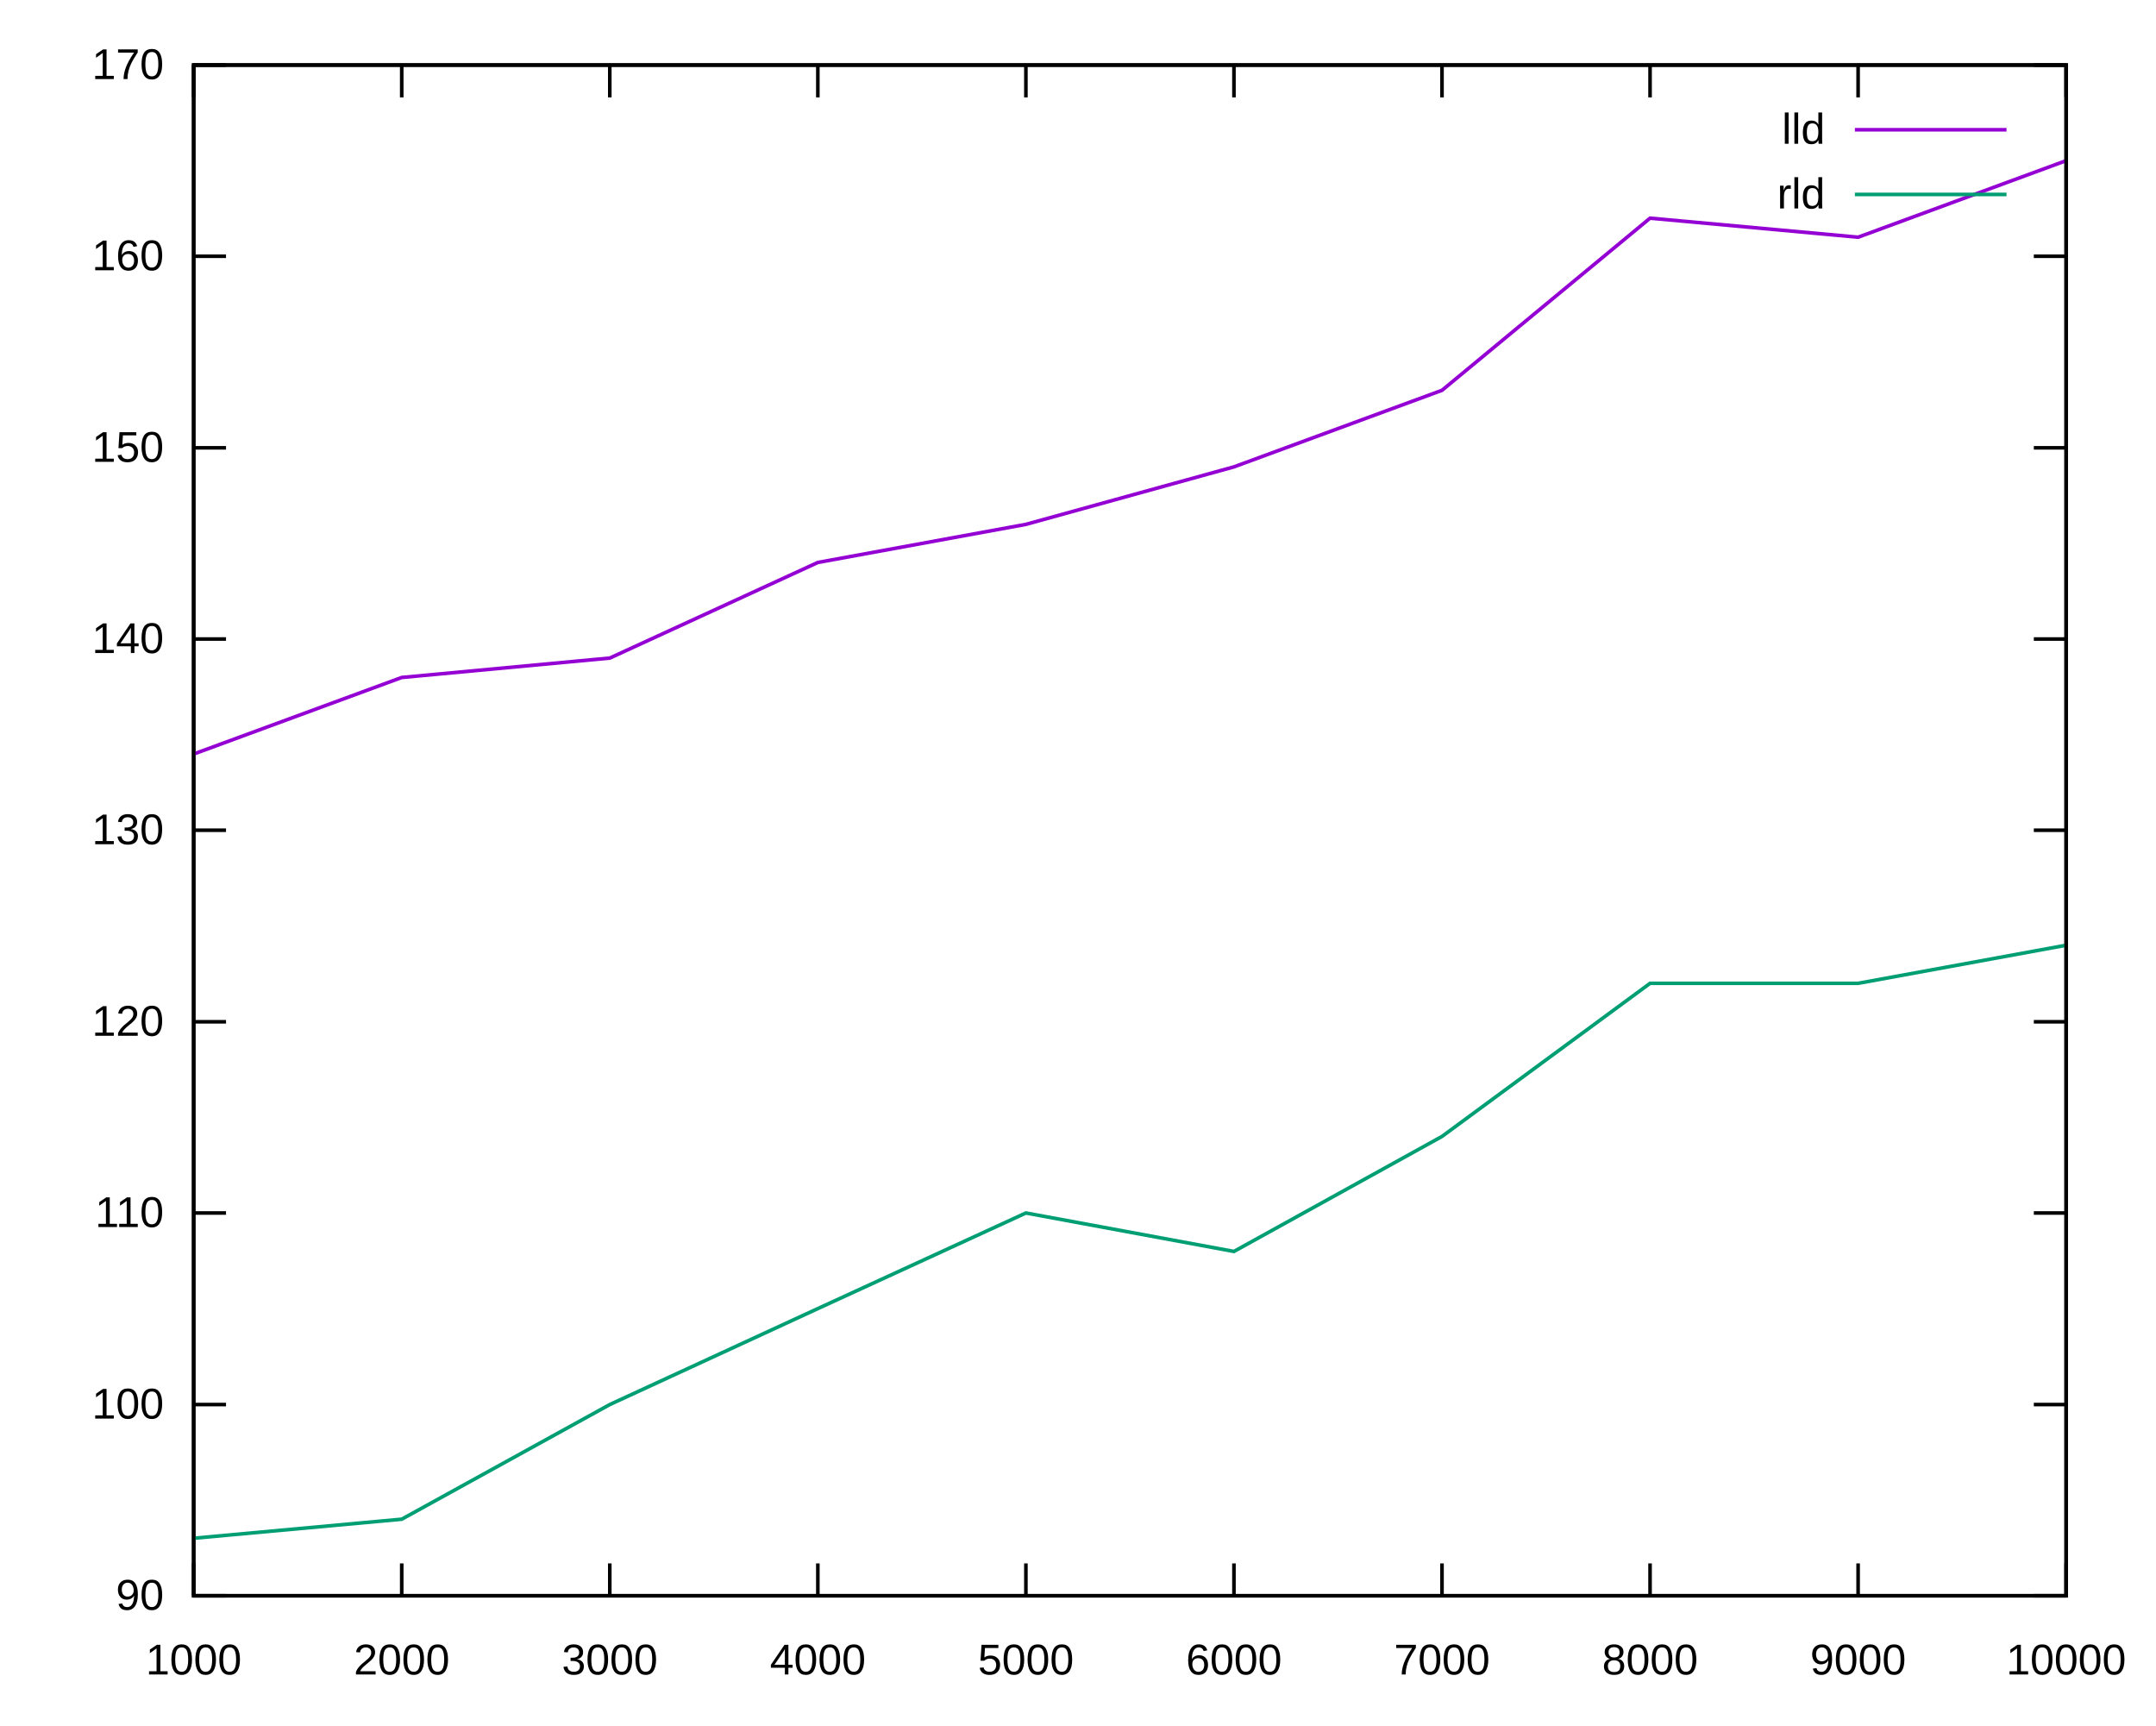
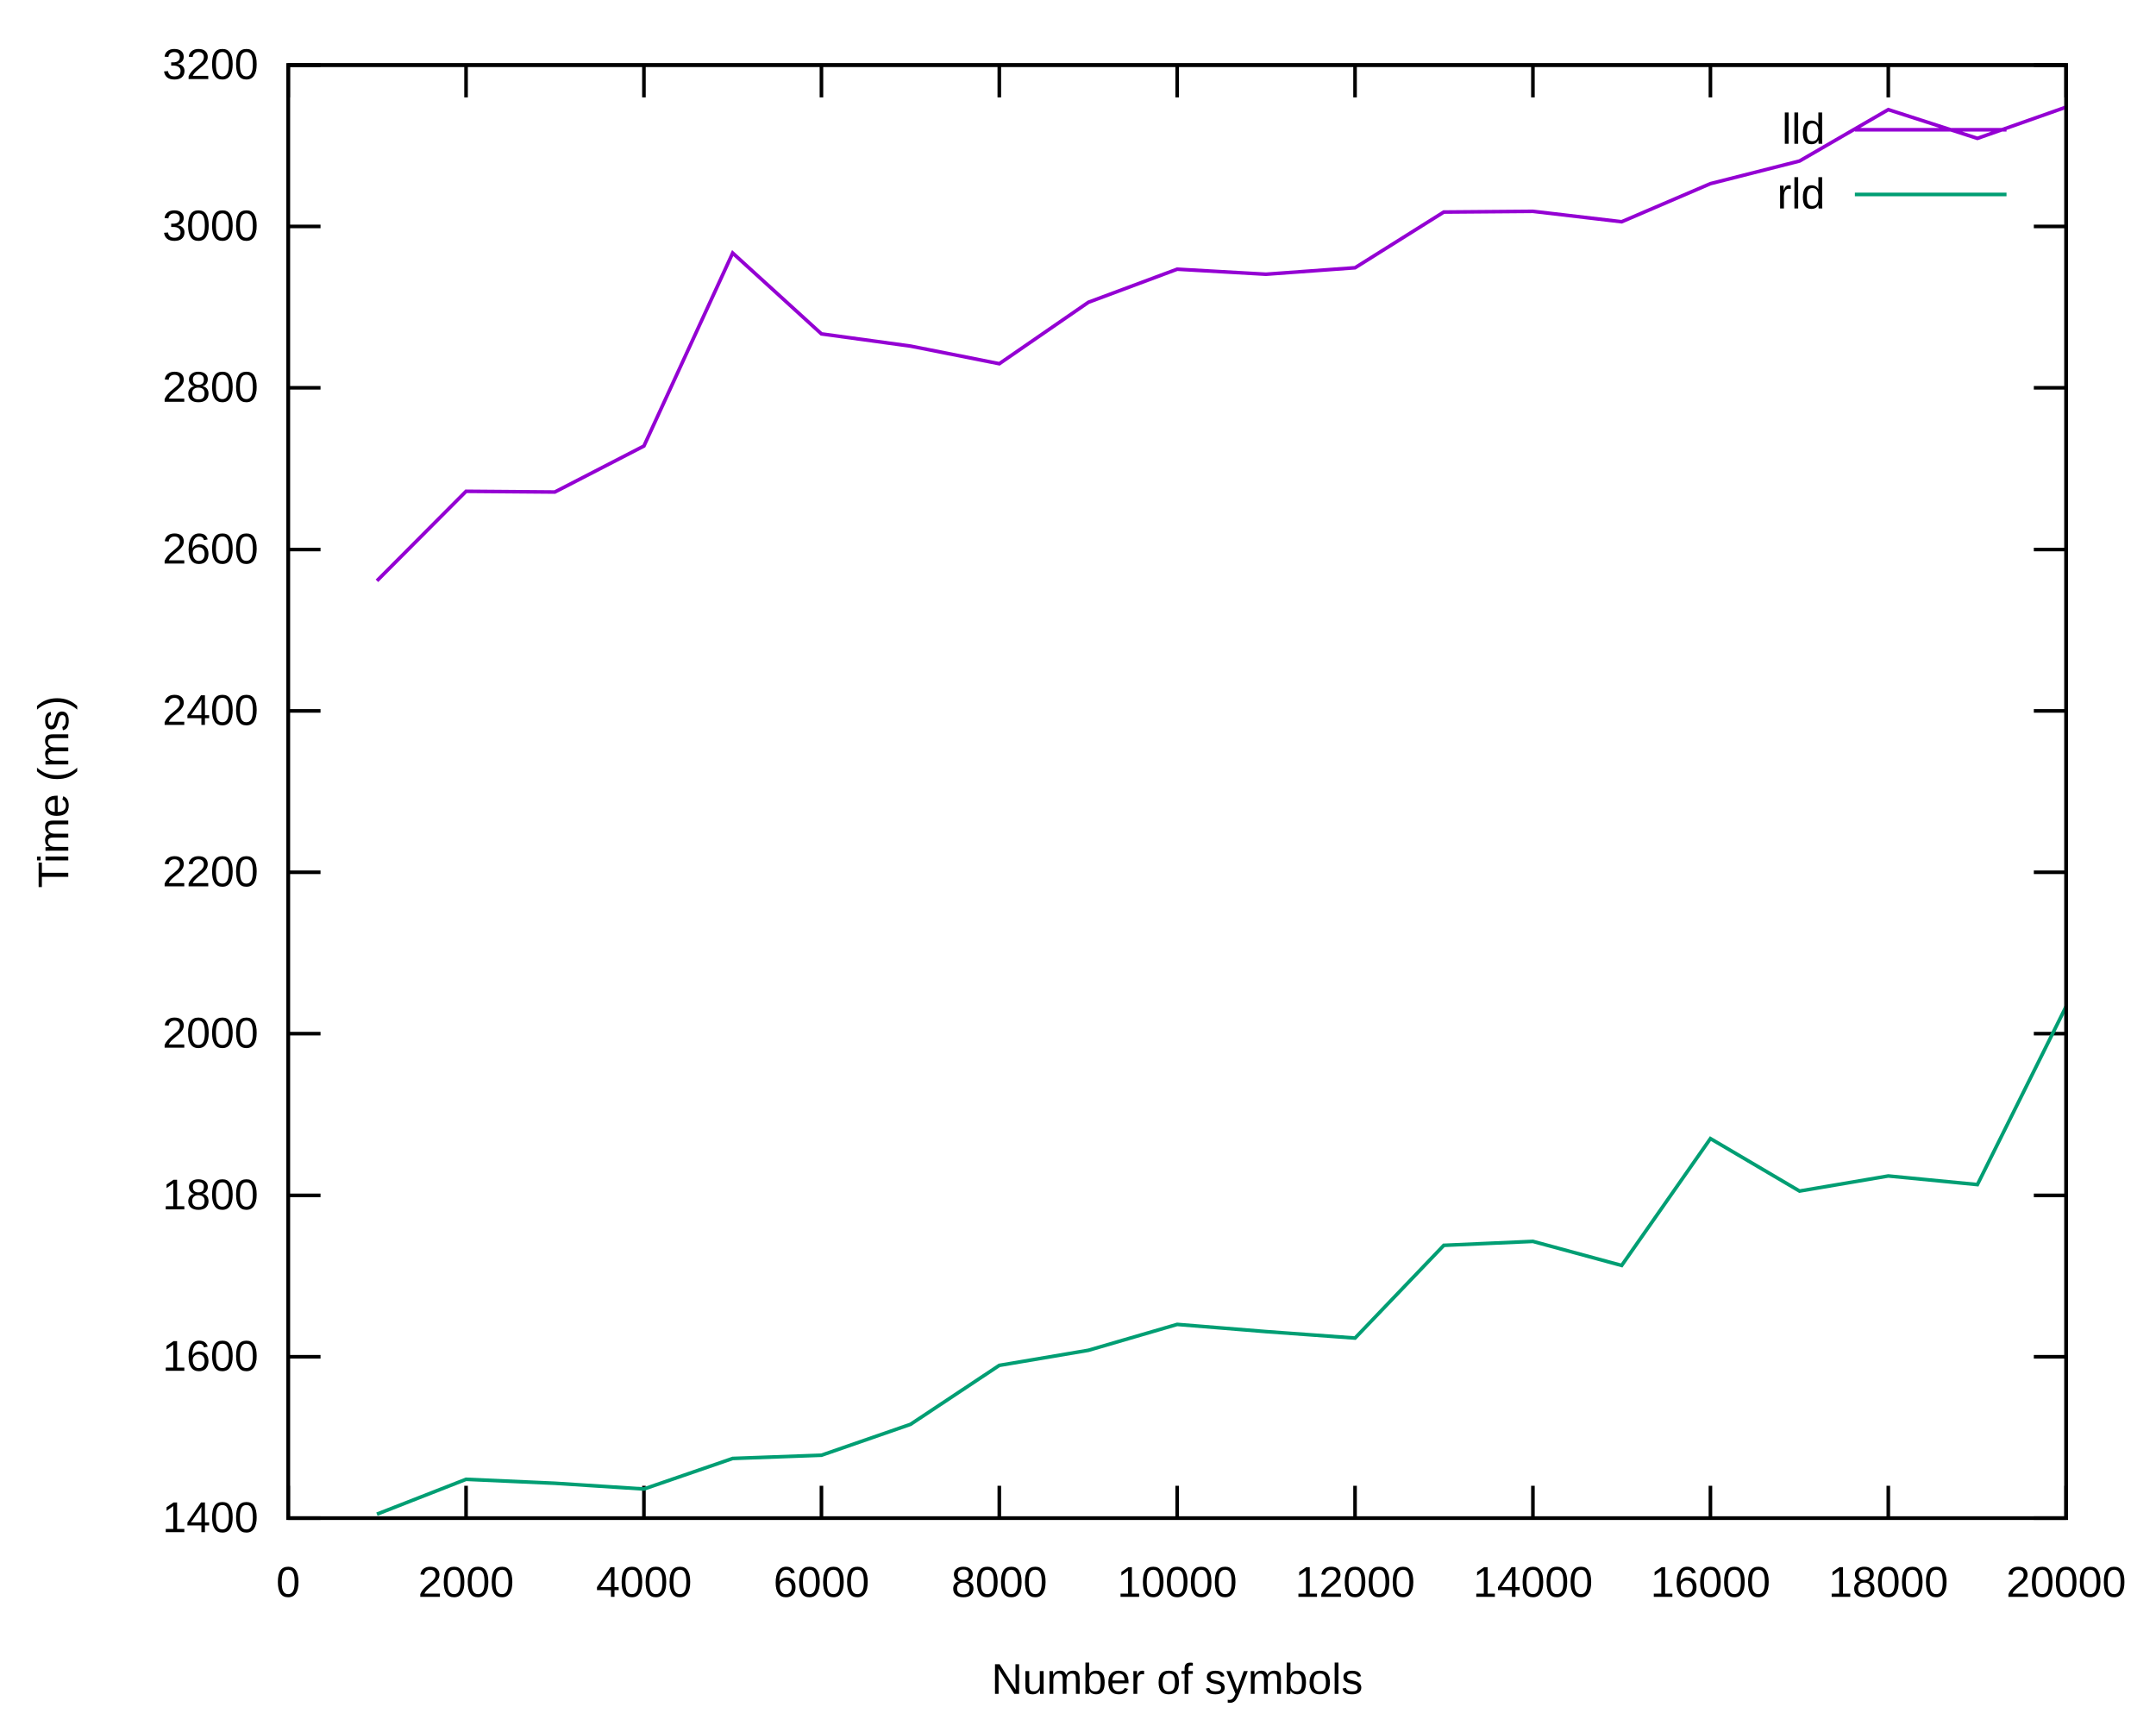
<svg xmlns="http://www.w3.org/2000/svg" xmlns:xlink="http://www.w3.org/1999/xlink" width="600" height="480" viewBox="0 0 600 480">
  <g id="gnuplot_canvas">
    <rect x="0" y="0" width="600" height="480" fill="none" />
    <defs>
      <circle id="gpDot" r="0.5" stroke-width="0.5" stroke="currentColor" />
      <path id="gpPt0" stroke-width="0.222" stroke="currentColor" d="M-1,0 h2 M0,-1 v2" />
      <path id="gpPt1" stroke-width="0.222" stroke="currentColor" d="M-1,-1 L1,1 M1,-1 L-1,1" />
      <path id="gpPt2" stroke-width="0.222" stroke="currentColor" d="M-1,0 L1,0 M0,-1 L0,1 M-1,-1 L1,1 M-1,1 L1,-1" />
      <rect id="gpPt3" stroke-width="0.222" stroke="currentColor" x="-1" y="-1" width="2" height="2" />
      <rect id="gpPt4" stroke-width="0.222" stroke="currentColor" fill="currentColor" x="-1" y="-1" width="2" height="2" />
      <circle id="gpPt5" stroke-width="0.222" stroke="currentColor" cx="0" cy="0" r="1" />
      <use xlink:href="#gpPt5" id="gpPt6" fill="currentColor" stroke="none" />
      <path id="gpPt7" stroke-width="0.222" stroke="currentColor" d="M0,-1.33 L-1.33,0.67 L1.33,0.67 z" />
      <use xlink:href="#gpPt7" id="gpPt8" fill="currentColor" stroke="none" />
      <use xlink:href="#gpPt7" id="gpPt9" stroke="currentColor" transform="rotate(180)" />
      <use xlink:href="#gpPt9" id="gpPt10" fill="currentColor" stroke="none" />
      <use xlink:href="#gpPt3" id="gpPt11" stroke="currentColor" transform="rotate(45)" />
      <use xlink:href="#gpPt11" id="gpPt12" fill="currentColor" stroke="none" />
      <path id="gpPt13" stroke-width="0.222" stroke="currentColor" d="M0,1.330 L1.265,0.411 L0.782,-1.067 L-0.782,-1.076 L-1.265,0.411 z" />
      <use xlink:href="#gpPt13" id="gpPt14" fill="currentColor" stroke="none" />
      <filter id="textbox" filterUnits="objectBoundingBox" x="0" y="0" height="1" width="1">
        <feFlood flood-color="white" flood-opacity="1" result="bgnd" />
        <feComposite in="SourceGraphic" in2="bgnd" operator="atop" />
      </filter>
      <filter id="greybox" filterUnits="objectBoundingBox" x="0" y="0" height="1" width="1">
        <feFlood flood-color="lightgrey" flood-opacity="1" result="grey" />
        <feComposite in="SourceGraphic" in2="grey" operator="atop" />
      </filter>
    </defs>
    <g fill="none" color="white" stroke="currentColor" stroke-width="1.00" stroke-linecap="butt" stroke-linejoin="miter">
</g>
    <g fill="none" color="black" stroke="currentColor" stroke-width="1.00" stroke-linecap="butt" stroke-linejoin="miter">
-       <path stroke="black" d="M53.9,444.0 L62.9,444.0 M575.0,444.0 L566.0,444.0  " />
-       <g transform="translate(45.6,447.9)" stroke="none" fill="black" font-family="Arial" font-size="12.00" text-anchor="end">
-         <text>
-           <tspan font-family="Arial"> 90</tspan>
-         </text>
-       </g>
-     </g>
-     <g fill="none" color="black" stroke="currentColor" stroke-width="1.00" stroke-linecap="butt" stroke-linejoin="miter">
-       <path stroke="black" d="M53.9,390.8 L62.9,390.8 M575.0,390.8 L566.0,390.8  " />
-       <g transform="translate(45.6,394.7)" stroke="none" fill="black" font-family="Arial" font-size="12.00" text-anchor="end">
-         <text>
-           <tspan font-family="Arial"> 100</tspan>
-         </text>
-       </g>
-     </g>
-     <g fill="none" color="black" stroke="currentColor" stroke-width="1.00" stroke-linecap="butt" stroke-linejoin="miter">
-       <path stroke="black" d="M53.9,337.5 L62.9,337.5 M575.0,337.5 L566.0,337.5  " />
-       <g transform="translate(45.6,341.4)" stroke="none" fill="black" font-family="Arial" font-size="12.00" text-anchor="end">
-         <text>
-           <tspan font-family="Arial"> 110</tspan>
-         </text>
-       </g>
-     </g>
-     <g fill="none" color="black" stroke="currentColor" stroke-width="1.00" stroke-linecap="butt" stroke-linejoin="miter">
-       <path stroke="black" d="M53.9,284.3 L62.9,284.3 M575.0,284.3 L566.0,284.3  " />
-       <g transform="translate(45.6,288.2)" stroke="none" fill="black" font-family="Arial" font-size="12.00" text-anchor="end">
-         <text>
-           <tspan font-family="Arial"> 120</tspan>
-         </text>
-       </g>
-     </g>
-     <g fill="none" color="black" stroke="currentColor" stroke-width="1.00" stroke-linecap="butt" stroke-linejoin="miter">
-       <path stroke="black" d="M53.9,231.0 L62.9,231.0 M575.0,231.0 L566.0,231.0  " />
-       <g transform="translate(45.6,234.9)" stroke="none" fill="black" font-family="Arial" font-size="12.00" text-anchor="end">
-         <text>
-           <tspan font-family="Arial"> 130</tspan>
-         </text>
-       </g>
-     </g>
-     <g fill="none" color="black" stroke="currentColor" stroke-width="1.00" stroke-linecap="butt" stroke-linejoin="miter">
-       <path stroke="black" d="M53.9,177.8 L62.9,177.8 M575.0,177.8 L566.0,177.8  " />
-       <g transform="translate(45.6,181.7)" stroke="none" fill="black" font-family="Arial" font-size="12.00" text-anchor="end">
-         <text>
-           <tspan font-family="Arial"> 140</tspan>
-         </text>
-       </g>
-     </g>
-     <g fill="none" color="black" stroke="currentColor" stroke-width="1.00" stroke-linecap="butt" stroke-linejoin="miter">
-       <path stroke="black" d="M53.9,124.6 L62.9,124.6 M575.0,124.6 L566.0,124.6  " />
-       <g transform="translate(45.6,128.5)" stroke="none" fill="black" font-family="Arial" font-size="12.00" text-anchor="end">
-         <text>
-           <tspan font-family="Arial"> 150</tspan>
-         </text>
-       </g>
-     </g>
-     <g fill="none" color="black" stroke="currentColor" stroke-width="1.00" stroke-linecap="butt" stroke-linejoin="miter">
-       <path stroke="black" d="M53.9,71.3 L62.9,71.3 M575.0,71.3 L566.0,71.3  " />
-       <g transform="translate(45.6,75.2)" stroke="none" fill="black" font-family="Arial" font-size="12.00" text-anchor="end">
-         <text>
-           <tspan font-family="Arial"> 160</tspan>
-         </text>
-       </g>
-     </g>
-     <g fill="none" color="black" stroke="currentColor" stroke-width="1.00" stroke-linecap="butt" stroke-linejoin="miter">
-       <path stroke="black" d="M53.9,18.1 L62.9,18.1 M575.0,18.1 L566.0,18.1  " />
-       <g transform="translate(45.6,22.0)" stroke="none" fill="black" font-family="Arial" font-size="12.00" text-anchor="end">
-         <text>
-           <tspan font-family="Arial"> 170</tspan>
-         </text>
-       </g>
-     </g>
-     <g fill="none" color="black" stroke="currentColor" stroke-width="1.00" stroke-linecap="butt" stroke-linejoin="miter">
-       <path stroke="black" d="M53.9,444.0 L53.9,435.0 M53.9,18.1 L53.9,27.1  " />
-       <g transform="translate(53.9,465.9)" stroke="none" fill="black" font-family="Arial" font-size="12.00" text-anchor="middle">
-         <text>
-           <tspan font-family="Arial"> 1000</tspan>
-         </text>
-       </g>
-     </g>
-     <g fill="none" color="black" stroke="currentColor" stroke-width="1.00" stroke-linecap="butt" stroke-linejoin="miter">
-       <path stroke="black" d="M111.8,444.0 L111.8,435.0 M111.8,18.1 L111.8,27.1  " />
-       <g transform="translate(111.8,465.9)" stroke="none" fill="black" font-family="Arial" font-size="12.00" text-anchor="middle">
+       <path stroke="black" d="M80.2,422.4 L89.2,422.4 M575.0,422.4 L566.0,422.4  " />
+       <g transform="translate(71.9,426.3)" stroke="none" fill="black" font-family="Arial" font-size="12.00" text-anchor="end">
+         <text>
+           <tspan font-family="Arial"> 1400</tspan>
+         </text>
+       </g>
+     </g>
+     <g fill="none" color="black" stroke="currentColor" stroke-width="1.00" stroke-linecap="butt" stroke-linejoin="miter">
+       <path stroke="black" d="M80.2,377.5 L89.2,377.5 M575.0,377.5 L566.0,377.5  " />
+       <g transform="translate(71.9,381.4)" stroke="none" fill="black" font-family="Arial" font-size="12.00" text-anchor="end">
+         <text>
+           <tspan font-family="Arial"> 1600</tspan>
+         </text>
+       </g>
+     </g>
+     <g fill="none" color="black" stroke="currentColor" stroke-width="1.00" stroke-linecap="butt" stroke-linejoin="miter">
+       <path stroke="black" d="M80.2,332.6 L89.2,332.6 M575.0,332.6 L566.0,332.6  " />
+       <g transform="translate(71.9,336.5)" stroke="none" fill="black" font-family="Arial" font-size="12.00" text-anchor="end">
+         <text>
+           <tspan font-family="Arial"> 1800</tspan>
+         </text>
+       </g>
+     </g>
+     <g fill="none" color="black" stroke="currentColor" stroke-width="1.00" stroke-linecap="butt" stroke-linejoin="miter">
+       <path stroke="black" d="M80.2,287.6 L89.2,287.6 M575.0,287.6 L566.0,287.6  " />
+       <g transform="translate(71.9,291.5)" stroke="none" fill="black" font-family="Arial" font-size="12.00" text-anchor="end">
        <text>
          <tspan font-family="Arial"> 2000</tspan>
        </text>
      </g>
    </g>
    <g fill="none" color="black" stroke="currentColor" stroke-width="1.00" stroke-linecap="butt" stroke-linejoin="miter">
-       <path stroke="black" d="M169.7,444.0 L169.7,435.0 M169.7,18.1 L169.7,27.1  " />
-       <g transform="translate(169.7,465.9)" stroke="none" fill="black" font-family="Arial" font-size="12.00" text-anchor="middle">
+       <path stroke="black" d="M80.2,242.7 L89.2,242.7 M575.0,242.7 L566.0,242.7  " />
+       <g transform="translate(71.9,246.6)" stroke="none" fill="black" font-family="Arial" font-size="12.00" text-anchor="end">
+         <text>
+           <tspan font-family="Arial"> 2200</tspan>
+         </text>
+       </g>
+     </g>
+     <g fill="none" color="black" stroke="currentColor" stroke-width="1.00" stroke-linecap="butt" stroke-linejoin="miter">
+       <path stroke="black" d="M80.2,197.8 L89.2,197.8 M575.0,197.8 L566.0,197.8  " />
+       <g transform="translate(71.9,201.7)" stroke="none" fill="black" font-family="Arial" font-size="12.00" text-anchor="end">
+         <text>
+           <tspan font-family="Arial"> 2400</tspan>
+         </text>
+       </g>
+     </g>
+     <g fill="none" color="black" stroke="currentColor" stroke-width="1.00" stroke-linecap="butt" stroke-linejoin="miter">
+       <path stroke="black" d="M80.2,152.9 L89.2,152.9 M575.0,152.9 L566.0,152.9  " />
+       <g transform="translate(71.9,156.8)" stroke="none" fill="black" font-family="Arial" font-size="12.00" text-anchor="end">
+         <text>
+           <tspan font-family="Arial"> 2600</tspan>
+         </text>
+       </g>
+     </g>
+     <g fill="none" color="black" stroke="currentColor" stroke-width="1.00" stroke-linecap="butt" stroke-linejoin="miter">
+       <path stroke="black" d="M80.2,107.9 L89.2,107.9 M575.0,107.9 L566.0,107.9  " />
+       <g transform="translate(71.9,111.8)" stroke="none" fill="black" font-family="Arial" font-size="12.00" text-anchor="end">
+         <text>
+           <tspan font-family="Arial"> 2800</tspan>
+         </text>
+       </g>
+     </g>
+     <g fill="none" color="black" stroke="currentColor" stroke-width="1.00" stroke-linecap="butt" stroke-linejoin="miter">
+       <path stroke="black" d="M80.2,63.0 L89.2,63.0 M575.0,63.0 L566.0,63.0  " />
+       <g transform="translate(71.9,66.9)" stroke="none" fill="black" font-family="Arial" font-size="12.00" text-anchor="end">
        <text>
          <tspan font-family="Arial"> 3000</tspan>
        </text>
      </g>
    </g>
    <g fill="none" color="black" stroke="currentColor" stroke-width="1.00" stroke-linecap="butt" stroke-linejoin="miter">
-       <path stroke="black" d="M227.6,444.0 L227.6,435.0 M227.6,18.1 L227.6,27.1  " />
-       <g transform="translate(227.6,465.9)" stroke="none" fill="black" font-family="Arial" font-size="12.00" text-anchor="middle">
+       <path stroke="black" d="M80.2,18.1 L89.2,18.1 M575.0,18.1 L566.0,18.1  " />
+       <g transform="translate(71.9,22.0)" stroke="none" fill="black" font-family="Arial" font-size="12.00" text-anchor="end">
+         <text>
+           <tspan font-family="Arial"> 3200</tspan>
+         </text>
+       </g>
+     </g>
+     <g fill="none" color="black" stroke="currentColor" stroke-width="1.00" stroke-linecap="butt" stroke-linejoin="miter">
+       <path stroke="black" d="M80.2,422.4 L80.2,413.4 M80.2,18.1 L80.2,27.1  " />
+       <g transform="translate(80.2,444.3)" stroke="none" fill="black" font-family="Arial" font-size="12.00" text-anchor="middle">
+         <text>
+           <tspan font-family="Arial"> 0</tspan>
+         </text>
+       </g>
+     </g>
+     <g fill="none" color="black" stroke="currentColor" stroke-width="1.00" stroke-linecap="butt" stroke-linejoin="miter">
+       <path stroke="black" d="M129.7,422.4 L129.7,413.4 M129.7,18.1 L129.7,27.1  " />
+       <g transform="translate(129.7,444.3)" stroke="none" fill="black" font-family="Arial" font-size="12.00" text-anchor="middle">
+         <text>
+           <tspan font-family="Arial"> 2000</tspan>
+         </text>
+       </g>
+     </g>
+     <g fill="none" color="black" stroke="currentColor" stroke-width="1.00" stroke-linecap="butt" stroke-linejoin="miter">
+       <path stroke="black" d="M179.2,422.4 L179.2,413.4 M179.2,18.1 L179.2,27.1  " />
+       <g transform="translate(179.2,444.3)" stroke="none" fill="black" font-family="Arial" font-size="12.00" text-anchor="middle">
        <text>
          <tspan font-family="Arial"> 4000</tspan>
        </text>
      </g>
    </g>
    <g fill="none" color="black" stroke="currentColor" stroke-width="1.00" stroke-linecap="butt" stroke-linejoin="miter">
-       <path stroke="black" d="M285.5,444.0 L285.5,435.0 M285.5,18.1 L285.5,27.1  " />
-       <g transform="translate(285.5,465.9)" stroke="none" fill="black" font-family="Arial" font-size="12.00" text-anchor="middle">
-         <text>
-           <tspan font-family="Arial"> 5000</tspan>
-         </text>
-       </g>
-     </g>
-     <g fill="none" color="black" stroke="currentColor" stroke-width="1.00" stroke-linecap="butt" stroke-linejoin="miter">
-       <path stroke="black" d="M343.4,444.0 L343.4,435.0 M343.4,18.1 L343.4,27.1  " />
-       <g transform="translate(343.4,465.9)" stroke="none" fill="black" font-family="Arial" font-size="12.00" text-anchor="middle">
+       <path stroke="black" d="M228.6,422.4 L228.6,413.4 M228.6,18.1 L228.6,27.1  " />
+       <g transform="translate(228.6,444.3)" stroke="none" fill="black" font-family="Arial" font-size="12.00" text-anchor="middle">
        <text>
          <tspan font-family="Arial"> 6000</tspan>
        </text>
      </g>
    </g>
    <g fill="none" color="black" stroke="currentColor" stroke-width="1.00" stroke-linecap="butt" stroke-linejoin="miter">
-       <path stroke="black" d="M401.3,444.0 L401.3,435.0 M401.3,18.1 L401.3,27.1  " />
-       <g transform="translate(401.3,465.9)" stroke="none" fill="black" font-family="Arial" font-size="12.00" text-anchor="middle">
-         <text>
-           <tspan font-family="Arial"> 7000</tspan>
-         </text>
-       </g>
-     </g>
-     <g fill="none" color="black" stroke="currentColor" stroke-width="1.00" stroke-linecap="butt" stroke-linejoin="miter">
-       <path stroke="black" d="M459.2,444.0 L459.2,435.0 M459.2,18.1 L459.2,27.1  " />
-       <g transform="translate(459.2,465.9)" stroke="none" fill="black" font-family="Arial" font-size="12.00" text-anchor="middle">
+       <path stroke="black" d="M278.1,422.4 L278.1,413.4 M278.1,18.1 L278.1,27.1  " />
+       <g transform="translate(278.1,444.3)" stroke="none" fill="black" font-family="Arial" font-size="12.00" text-anchor="middle">
        <text>
          <tspan font-family="Arial"> 8000</tspan>
        </text>
      </g>
    </g>
    <g fill="none" color="black" stroke="currentColor" stroke-width="1.00" stroke-linecap="butt" stroke-linejoin="miter">
-       <path stroke="black" d="M517.1,444.0 L517.1,435.0 M517.1,18.1 L517.1,27.1  " />
-       <g transform="translate(517.1,465.9)" stroke="none" fill="black" font-family="Arial" font-size="12.00" text-anchor="middle">
-         <text>
-           <tspan font-family="Arial"> 9000</tspan>
-         </text>
-       </g>
-     </g>
-     <g fill="none" color="black" stroke="currentColor" stroke-width="1.00" stroke-linecap="butt" stroke-linejoin="miter">
-       <path stroke="black" d="M575.0,444.0 L575.0,435.0 M575.0,18.1 L575.0,27.1  " />
-       <g transform="translate(575.0,465.9)" stroke="none" fill="black" font-family="Arial" font-size="12.00" text-anchor="middle">
+       <path stroke="black" d="M327.6,422.4 L327.6,413.4 M327.6,18.1 L327.6,27.1  " />
+       <g transform="translate(327.6,444.3)" stroke="none" fill="black" font-family="Arial" font-size="12.00" text-anchor="middle">
        <text>
          <tspan font-family="Arial"> 10000</tspan>
        </text>
      </g>
    </g>
    <g fill="none" color="black" stroke="currentColor" stroke-width="1.00" stroke-linecap="butt" stroke-linejoin="miter">
- </g>
-     <g fill="none" color="black" stroke="currentColor" stroke-width="1.00" stroke-linecap="butt" stroke-linejoin="miter">
-       <path stroke="black" d="M53.9,18.1 L53.9,444.0 L575.0,444.0 L575.0,18.1 L53.9,18.1 Z  " />
+       <path stroke="black" d="M377.1,422.4 L377.1,413.4 M377.1,18.1 L377.1,27.1  " />
+       <g transform="translate(377.1,444.3)" stroke="none" fill="black" font-family="Arial" font-size="12.00" text-anchor="middle">
+         <text>
+           <tspan font-family="Arial"> 12000</tspan>
+         </text>
+       </g>
+     </g>
+     <g fill="none" color="black" stroke="currentColor" stroke-width="1.00" stroke-linecap="butt" stroke-linejoin="miter">
+       <path stroke="black" d="M426.6,422.4 L426.6,413.4 M426.6,18.1 L426.6,27.1  " />
+       <g transform="translate(426.6,444.3)" stroke="none" fill="black" font-family="Arial" font-size="12.00" text-anchor="middle">
+         <text>
+           <tspan font-family="Arial"> 14000</tspan>
+         </text>
+       </g>
+     </g>
+     <g fill="none" color="black" stroke="currentColor" stroke-width="1.00" stroke-linecap="butt" stroke-linejoin="miter">
+       <path stroke="black" d="M476.0,422.4 L476.0,413.4 M476.0,18.1 L476.0,27.1  " />
+       <g transform="translate(476.0,444.3)" stroke="none" fill="black" font-family="Arial" font-size="12.00" text-anchor="middle">
+         <text>
+           <tspan font-family="Arial"> 16000</tspan>
+         </text>
+       </g>
+     </g>
+     <g fill="none" color="black" stroke="currentColor" stroke-width="1.00" stroke-linecap="butt" stroke-linejoin="miter">
+       <path stroke="black" d="M525.5,422.4 L525.5,413.4 M525.5,18.1 L525.5,27.1  " />
+       <g transform="translate(525.5,444.3)" stroke="none" fill="black" font-family="Arial" font-size="12.00" text-anchor="middle">
+         <text>
+           <tspan font-family="Arial"> 18000</tspan>
+         </text>
+       </g>
+     </g>
+     <g fill="none" color="black" stroke="currentColor" stroke-width="1.00" stroke-linecap="butt" stroke-linejoin="miter">
+       <path stroke="black" d="M575.0,422.4 L575.0,413.4 M575.0,18.1 L575.0,27.1  " />
+       <g transform="translate(575.0,444.3)" stroke="none" fill="black" font-family="Arial" font-size="12.00" text-anchor="middle">
+         <text>
+           <tspan font-family="Arial"> 20000</tspan>
+         </text>
+       </g>
+     </g>
+     <g fill="none" color="black" stroke="currentColor" stroke-width="1.00" stroke-linecap="butt" stroke-linejoin="miter">
+ </g>
+     <g fill="none" color="black" stroke="currentColor" stroke-width="1.00" stroke-linecap="butt" stroke-linejoin="miter">
+       <path stroke="black" d="M80.2,18.1 L80.2,422.4 L575.0,422.4 L575.0,18.1 L80.2,18.1 Z  " />
+     </g>
+     <g fill="none" color="black" stroke="currentColor" stroke-width="1.00" stroke-linecap="butt" stroke-linejoin="miter">
+       <g transform="translate(19.0,220.3) rotate(270)" stroke="none" fill="black" font-family="Arial" font-size="12.00" text-anchor="middle">
+         <text>
+           <tspan font-family="Arial">Time (ms)</tspan>
+         </text>
+       </g>
+     </g>
+     <g fill="none" color="black" stroke="currentColor" stroke-width="1.00" stroke-linecap="butt" stroke-linejoin="miter">
+       <g transform="translate(327.6,471.3)" stroke="none" fill="black" font-family="Arial" font-size="12.00" text-anchor="middle">
+         <text>
+           <tspan font-family="Arial">Number of symbols</tspan>
+         </text>
+       </g>
    </g>
    <g fill="none" color="black" stroke="currentColor" stroke-width="1.00" stroke-linecap="butt" stroke-linejoin="miter">
</g>
    <g id="gnuplot_plot_1">
      <g fill="none" color="black" stroke="currentColor" stroke-width="1.00" stroke-linecap="butt" stroke-linejoin="miter">
        <g transform="translate(507.9,40.0)" stroke="none" fill="black" font-family="Arial" font-size="12.00" text-anchor="end">
          <text>
            <tspan font-family="Arial">lld</tspan>
          </text>
        </g>
      </g>
      <g fill="none" color="black" stroke="currentColor" stroke-width="1.00" stroke-linecap="butt" stroke-linejoin="miter">
-         <path stroke="rgb(148,   0, 211)" d="M516.2,36.1 L558.4,36.1 M53.9,209.8 L111.8,188.5 L169.7,183.1 L227.6,156.5 L285.5,145.9 L343.4,129.9   L401.3,108.6 L459.2,60.7 L517.1,66.0 L575.0,44.7  " />
+         <path stroke="rgb(148,   0, 211)" d="M516.2,36.1 L558.4,36.1 M104.9,161.6 L129.7,136.7 L154.4,136.9 L179.2,124.1 L203.9,70.4 L228.6,92.9   L253.4,96.3 L278.1,101.2 L302.9,84.1 L327.6,74.9 L352.3,76.3 L377.1,74.5 L401.8,59.0 L426.6,58.8   L451.3,61.7 L476.0,51.1 L500.8,44.8 L525.5,30.5 L550.3,38.5 L575.0,29.8  " />
      </g>
    </g>
    <g id="gnuplot_plot_2">
      <g fill="none" color="black" stroke="currentColor" stroke-width="1.00" stroke-linecap="butt" stroke-linejoin="miter">
        <g transform="translate(507.9,58.0)" stroke="none" fill="black" font-family="Arial" font-size="12.00" text-anchor="end">
          <text>
            <tspan font-family="Arial">rld</tspan>
          </text>
        </g>
      </g>
      <g fill="none" color="black" stroke="currentColor" stroke-width="1.00" stroke-linecap="butt" stroke-linejoin="miter">
-         <path stroke="rgb(  0, 158, 115)" d="M516.2,54.1 L558.4,54.1 M53.9,428.0 L111.8,422.7 L169.7,390.8 L227.6,364.1 L285.5,337.5 L343.4,348.2   L401.3,316.2 L459.2,273.6 L517.1,273.6 L575.0,263.0  " />
+         <path stroke="rgb(  0, 158, 115)" d="M516.2,54.1 L558.4,54.1 M104.9,421.3 L129.7,411.6 L154.4,412.7 L179.2,414.3 L203.9,405.8 L228.6,404.9   L253.4,396.3 L278.1,379.9 L302.9,375.7 L327.6,368.5 L352.3,370.5 L377.1,372.3 L401.8,346.5 L426.6,345.4   L451.3,352.1 L476.0,316.8 L500.8,331.4 L525.5,327.2 L550.3,329.6 L575.0,280.0  " />
      </g>
    </g>
    <g fill="none" color="white" stroke="rgb(  0, 158, 115)" stroke-width="2.00" stroke-linecap="butt" stroke-linejoin="miter">
</g>
    <g fill="none" color="black" stroke="currentColor" stroke-width="2.00" stroke-linecap="butt" stroke-linejoin="miter">
</g>
    <g fill="none" color="black" stroke="black" stroke-width="1.00" stroke-linecap="butt" stroke-linejoin="miter">
</g>
    <g fill="none" color="black" stroke="currentColor" stroke-width="1.00" stroke-linecap="butt" stroke-linejoin="miter">
-       <path stroke="black" d="M53.9,18.1 L53.9,444.0 L575.0,444.0 L575.0,18.1 L53.9,18.1 Z  " />
+       <path stroke="black" d="M80.2,18.1 L80.2,422.4 L575.0,422.4 L575.0,18.1 L80.2,18.1 Z  " />
    </g>
    <g fill="none" color="black" stroke="currentColor" stroke-width="1.00" stroke-linecap="butt" stroke-linejoin="miter">
</g>
  </g>
</svg>
